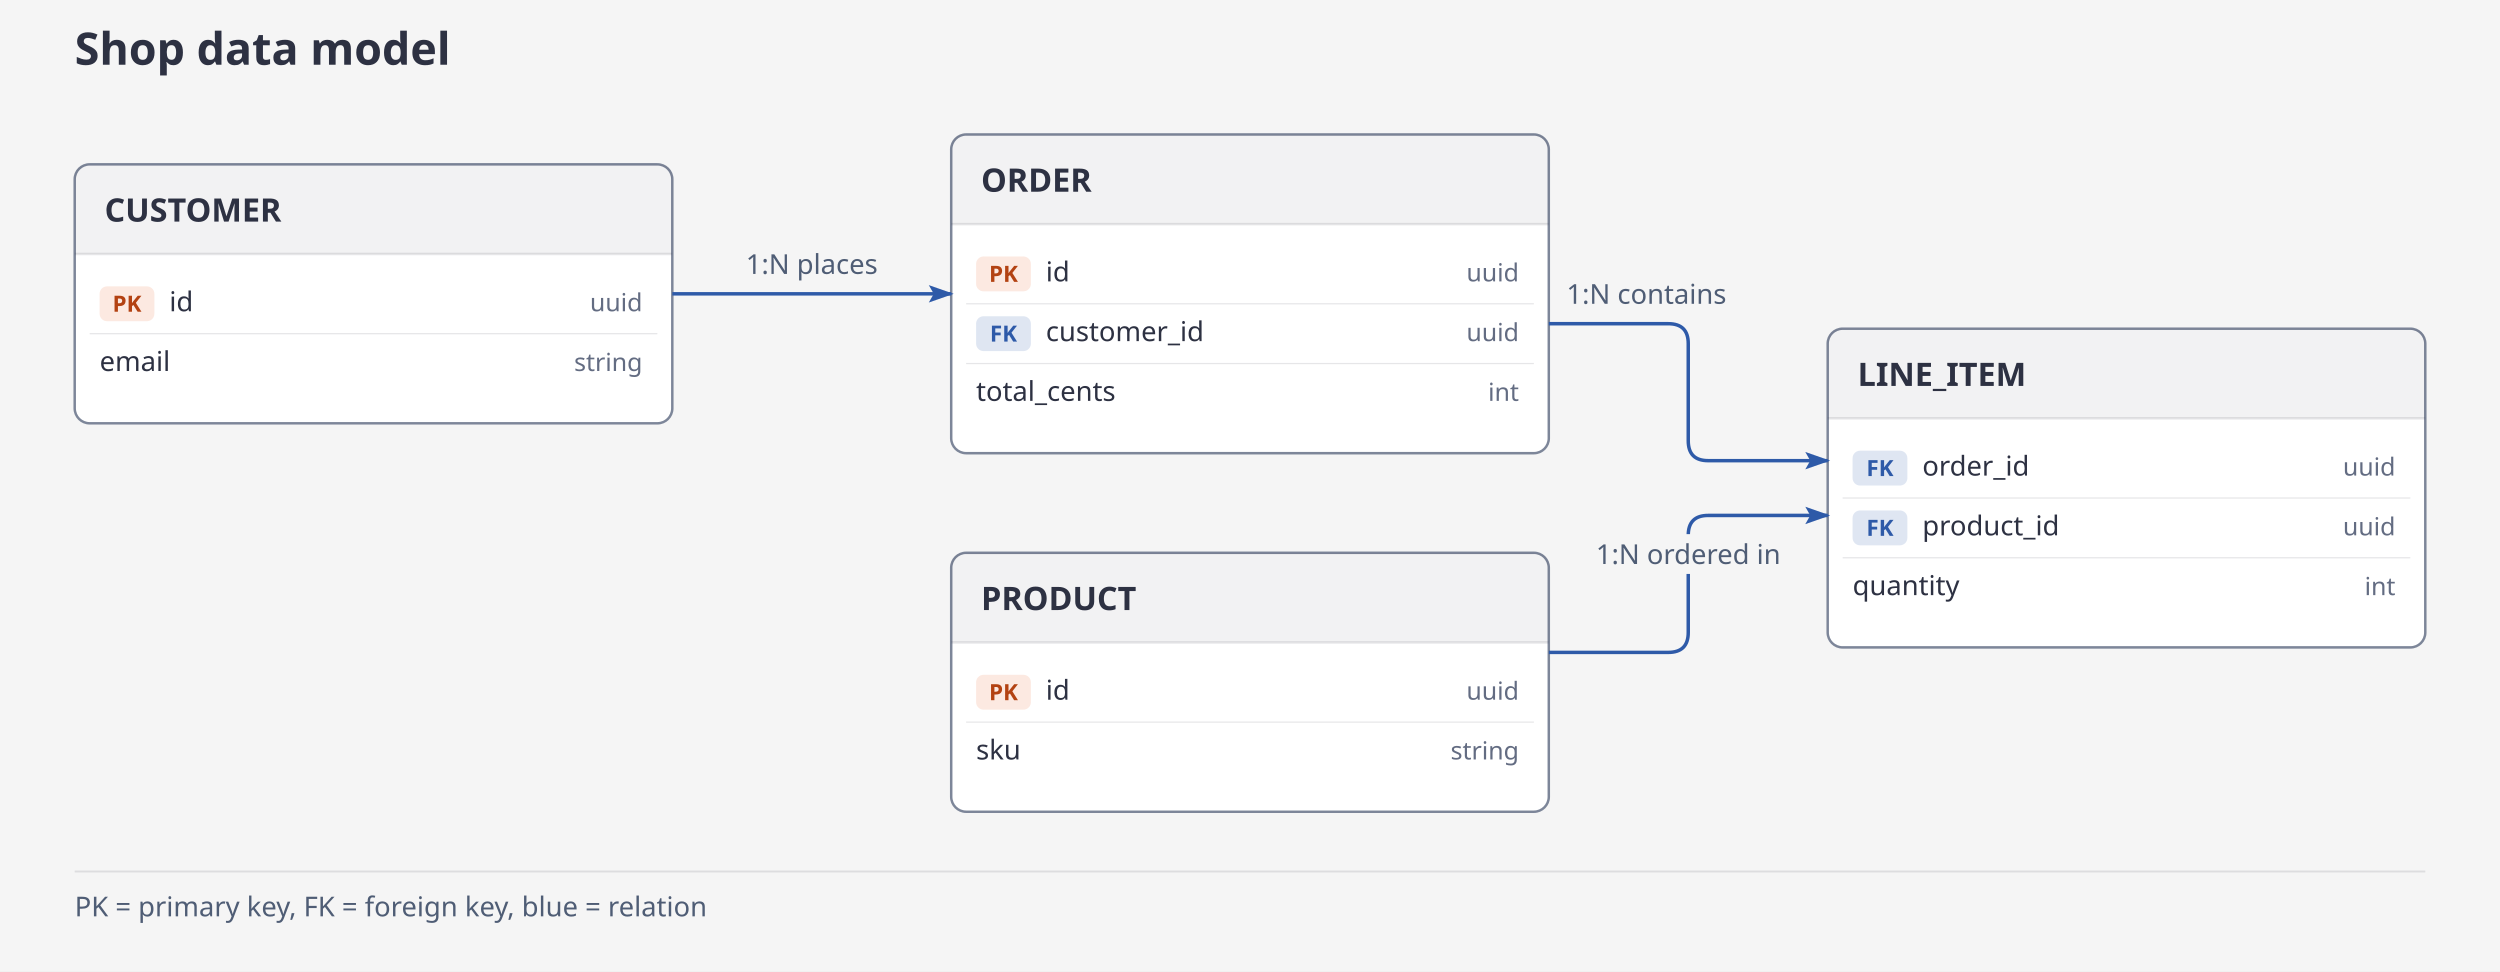
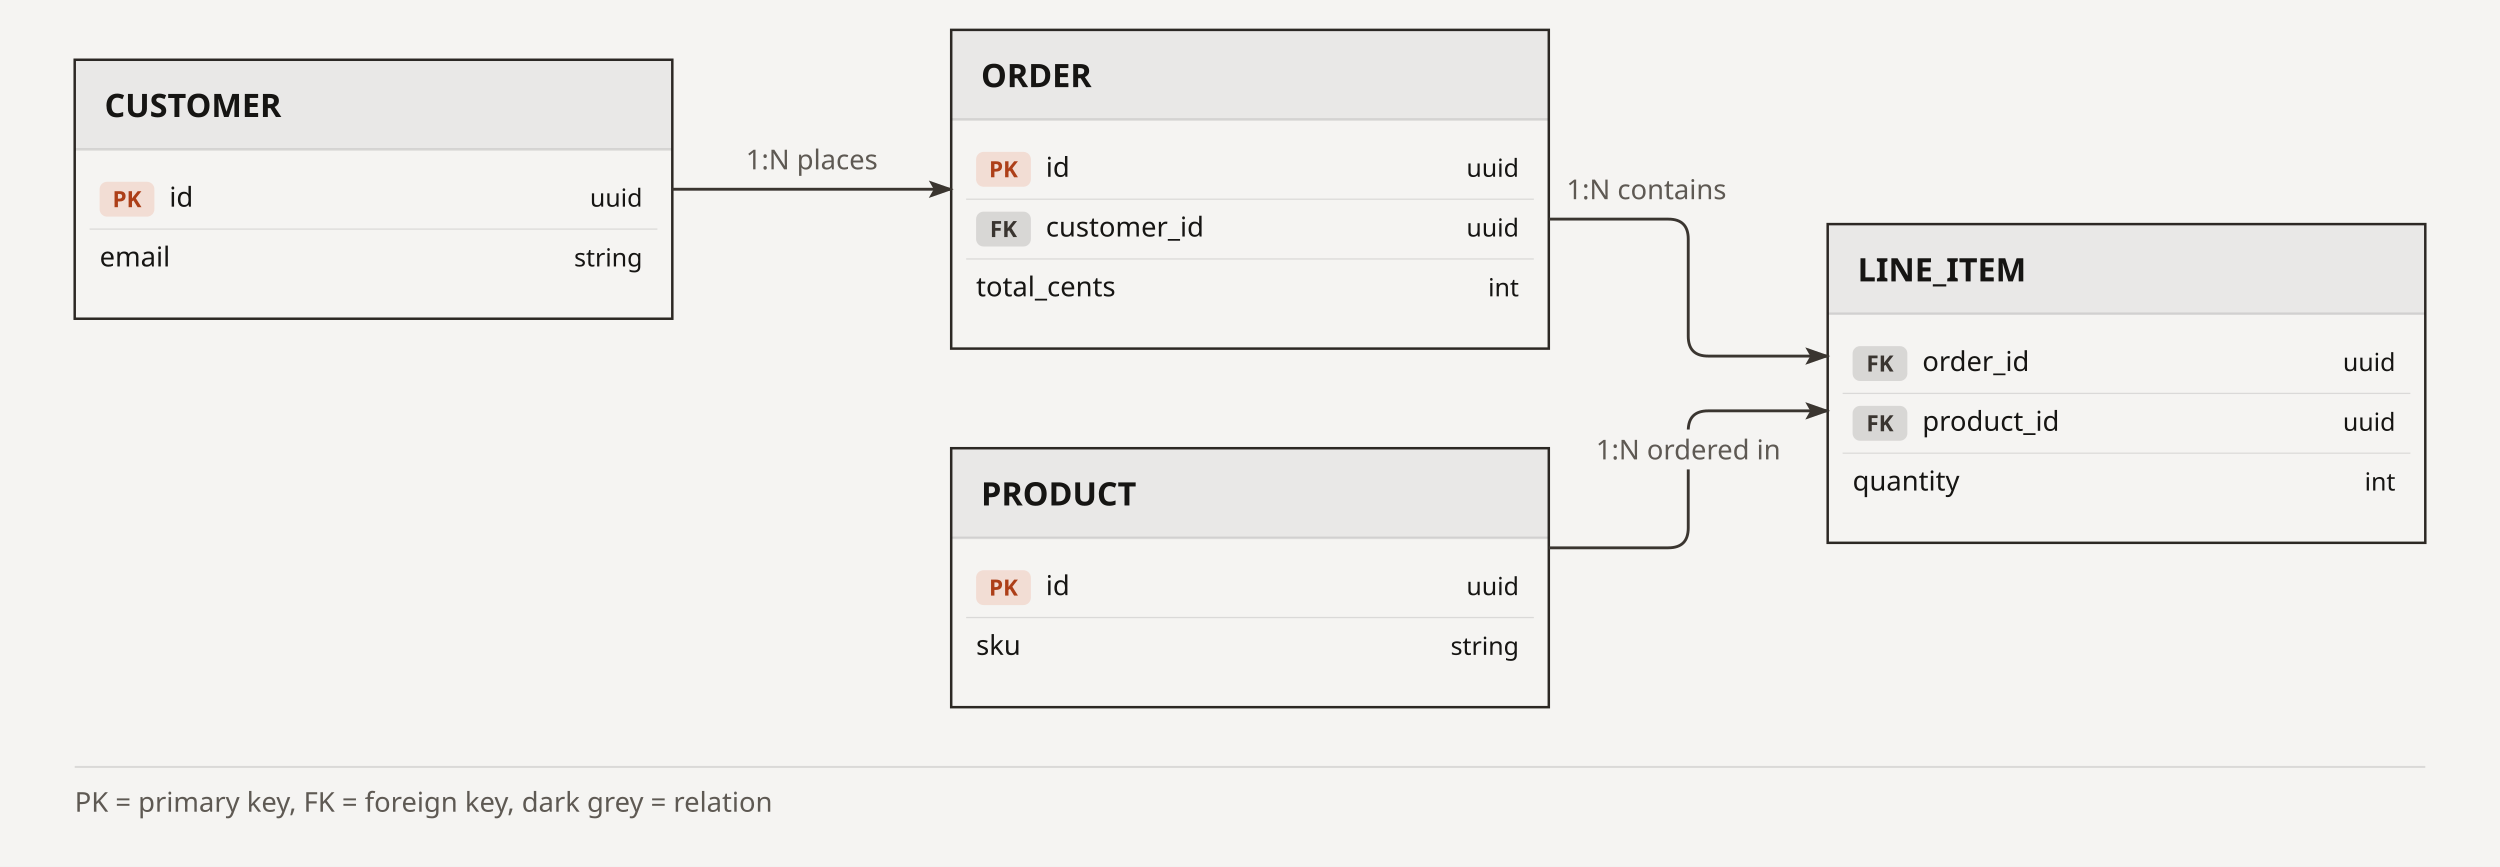
- <svg xmlns="http://www.w3.org/2000/svg" role="graphics-document" aria-roledescription="database schema" data-legibility="all" viewBox="0 0 1004 390" width="1004">
-   <rect width="1004" height="390" fill="#f5f5f5" aria-hidden="true" />
+ <svg xmlns="http://www.w3.org/2000/svg" role="graphics-document" aria-roledescription="database schema" data-legibility="all" viewBox="0 46 1004 348" width="1004">
+   <rect width="1004" height="394" fill="#f5f4f2" aria-hidden="true" />
  <defs>
    <marker id="a" markerWidth="10" markerHeight="7" refX="9" refY="3.5" orient="auto" markerUnits="userSpaceOnUse">
-       <polygon points="0 0,10 3.5,0 7,2 3.5" fill="#4f5d75" />
+       <polygon points="0 0,10 3.5,0 7,2 3.5" fill="#5e5953" />
    </marker>
    <marker id="aa" markerWidth="10" markerHeight="7" refX="9" refY="3.5" orient="auto" markerUnits="userSpaceOnUse">
-       <polygon points="0 0,10 3.5,0 7,2 3.5" fill="#eb6c36" />
+       <polygon points="0 0,10 3.5,0 7,2 3.5" fill="#e25b2a" />
    </marker>
    <marker id="al" markerWidth="10" markerHeight="7" refX="9" refY="3.5" orient="auto" markerUnits="userSpaceOnUse">
-       <polygon points="0 0,10 3.5,0 7,2 3.5" fill="#2e5aa8" />
+       <polygon points="0 0,10 3.5,0 7,2 3.5" fill="#3a3530" />
    </marker>
    <marker id="ar" markerWidth="10" markerHeight="7" refX="9" refY="3.5" orient="auto" markerUnits="userSpaceOnUse">
-       <polygon points="0 0,10 3.5,0 7,2 3.5" fill="#636c82" />
+       <polygon points="0 0,10 3.5,0 7,2 3.5" fill="#8c867e" />
    </marker>
  </defs>
-   <text x="30" y="26" font-size="18" font-weight="600" font-family="system-ui, 'Segoe UI', sans-serif" fill="#2d3142">Shop data model</text>
-   <rect x="30" y="66" width="240" height="104" rx="6" fill="#ffffff" stroke="#7d8699" stroke-width="1" data-node="CUSTOMER" data-label="CUSTOMER" role="graphics-symbol" aria-roledescription="table" aria-label="CUSTOMER: id (primary key), email" />
-   <path d="M30,102 L30,72 Q30,66 36,66 L264,66 Q270,66 270,72 L270,102 Z" fill="rgba(45,49,66,0.06)" aria-hidden="true" />
-   <line x1="30" y1="102" x2="270" y2="102" stroke="rgba(45,49,66,0.12)" stroke-width="1" aria-hidden="true" />
-   <text x="42" y="89" font-size="13" font-weight="600" font-family="system-ui, 'Segoe UI', sans-serif" fill="#2d3142" data-role="table" aria-hidden="true">CUSTOMER</text>
-   <rect x="40" y="115" width="22" height="14" rx="3" fill="#eb6c36" fill-opacity=".15" aria-hidden="true" />
-   <text x="51" y="125.2" font-size="9" font-weight="700" font-family="system-ui, 'Segoe UI', sans-serif" fill="#b34212" text-anchor="middle" aria-hidden="true">PK</text>
-   <text x="68" y="125" font-size="11" font-family="system-ui, 'Segoe UI', sans-serif" fill="#2d3142" aria-hidden="true">id</text>
-   <text x="258" y="125" font-size="10" font-family="system-ui, 'Segoe UI', sans-serif" fill="#636c82" text-anchor="end" aria-hidden="true">uuid</text>
-   <line x1="36" y1="134" x2="264" y2="134" stroke="rgba(45,49,66,0.12)" stroke-width="0.5" aria-hidden="true" />
-   <text x="40" y="149" font-size="11" font-family="system-ui, 'Segoe UI', sans-serif" fill="#2d3142" aria-hidden="true">email</text>
-   <text x="258" y="149" font-size="10" font-family="system-ui, 'Segoe UI', sans-serif" fill="#636c82" text-anchor="end" aria-hidden="true">string</text>
-   <rect x="382" y="54" width="240" height="128" rx="6" fill="#ffffff" stroke="#7d8699" stroke-width="1" data-node="ORDER" data-label="ORDER" role="graphics-symbol" aria-roledescription="table" aria-label="ORDER: id (primary key), customer_id (foreign key), total_cents" />
-   <path d="M382,90 L382,60 Q382,54 388,54 L616,54 Q622,54 622,60 L622,90 Z" fill="rgba(45,49,66,0.06)" aria-hidden="true" />
-   <line x1="382" y1="90" x2="622" y2="90" stroke="rgba(45,49,66,0.12)" stroke-width="1" aria-hidden="true" />
-   <text x="394" y="77" font-size="13" font-weight="600" font-family="system-ui, 'Segoe UI', sans-serif" fill="#2d3142" data-role="table" aria-hidden="true">ORDER</text>
-   <rect x="392" y="103" width="22" height="14" rx="3" fill="#eb6c36" fill-opacity=".15" aria-hidden="true" />
-   <text x="403" y="113.2" font-size="9" font-weight="700" font-family="system-ui, 'Segoe UI', sans-serif" fill="#b34212" text-anchor="middle" aria-hidden="true">PK</text>
-   <text x="420" y="113" font-size="11" font-family="system-ui, 'Segoe UI', sans-serif" fill="#2d3142" aria-hidden="true">id</text>
-   <text x="610" y="113" font-size="10" font-family="system-ui, 'Segoe UI', sans-serif" fill="#636c82" text-anchor="end" aria-hidden="true">uuid</text>
-   <line x1="388" y1="122" x2="616" y2="122" stroke="rgba(45,49,66,0.12)" stroke-width="0.5" aria-hidden="true" />
-   <rect x="392" y="127" width="22" height="14" rx="3" fill="#2e5aa8" fill-opacity=".15" aria-hidden="true" />
-   <text x="403" y="137.2" font-size="9" font-weight="700" font-family="system-ui, 'Segoe UI', sans-serif" fill="#2e5aa8" text-anchor="middle" aria-hidden="true">FK</text>
-   <text x="420" y="137" font-size="11" font-family="system-ui, 'Segoe UI', sans-serif" fill="#2d3142" aria-hidden="true">customer_id</text>
-   <text x="610" y="137" font-size="10" font-family="system-ui, 'Segoe UI', sans-serif" fill="#636c82" text-anchor="end" aria-hidden="true">uuid</text>
-   <line x1="388" y1="146" x2="616" y2="146" stroke="rgba(45,49,66,0.12)" stroke-width="0.5" aria-hidden="true" />
-   <text x="392" y="161" font-size="11" font-family="system-ui, 'Segoe UI', sans-serif" fill="#2d3142" aria-hidden="true">total_cents</text>
-   <text x="610" y="161" font-size="10" font-family="system-ui, 'Segoe UI', sans-serif" fill="#636c82" text-anchor="end" aria-hidden="true">int</text>
-   <rect x="734" y="132" width="240" height="128" rx="6" fill="#ffffff" stroke="#7d8699" stroke-width="1" data-node="LINE_ITEM" data-label="LINE_ITEM" role="graphics-symbol" aria-roledescription="table" aria-label="LINE_ITEM: order_id (foreign key), product_id (foreign key), quantity" />
-   <path d="M734,168 L734,138 Q734,132 740,132 L968,132 Q974,132 974,138 L974,168 Z" fill="rgba(45,49,66,0.06)" aria-hidden="true" />
-   <line x1="734" y1="168" x2="974" y2="168" stroke="rgba(45,49,66,0.12)" stroke-width="1" aria-hidden="true" />
-   <text x="746" y="155" font-size="13" font-weight="600" font-family="system-ui, 'Segoe UI', sans-serif" fill="#2d3142" data-role="table" aria-hidden="true">LINE_ITEM</text>
-   <rect x="744" y="181" width="22" height="14" rx="3" fill="#2e5aa8" fill-opacity=".15" aria-hidden="true" />
-   <text x="755" y="191.2" font-size="9" font-weight="700" font-family="system-ui, 'Segoe UI', sans-serif" fill="#2e5aa8" text-anchor="middle" aria-hidden="true">FK</text>
-   <text x="772" y="191" font-size="11" font-family="system-ui, 'Segoe UI', sans-serif" fill="#2d3142" aria-hidden="true">order_id</text>
-   <text x="962" y="191" font-size="10" font-family="system-ui, 'Segoe UI', sans-serif" fill="#636c82" text-anchor="end" aria-hidden="true">uuid</text>
-   <line x1="740" y1="200" x2="968" y2="200" stroke="rgba(45,49,66,0.12)" stroke-width="0.5" aria-hidden="true" />
-   <rect x="744" y="205" width="22" height="14" rx="3" fill="#2e5aa8" fill-opacity=".15" aria-hidden="true" />
-   <text x="755" y="215.2" font-size="9" font-weight="700" font-family="system-ui, 'Segoe UI', sans-serif" fill="#2e5aa8" text-anchor="middle" aria-hidden="true">FK</text>
-   <text x="772" y="215" font-size="11" font-family="system-ui, 'Segoe UI', sans-serif" fill="#2d3142" aria-hidden="true">product_id</text>
-   <text x="962" y="215" font-size="10" font-family="system-ui, 'Segoe UI', sans-serif" fill="#636c82" text-anchor="end" aria-hidden="true">uuid</text>
-   <line x1="740" y1="224" x2="968" y2="224" stroke="rgba(45,49,66,0.12)" stroke-width="0.5" aria-hidden="true" />
-   <text x="744" y="239" font-size="11" font-family="system-ui, 'Segoe UI', sans-serif" fill="#2d3142" aria-hidden="true">quantity</text>
-   <text x="962" y="239" font-size="10" font-family="system-ui, 'Segoe UI', sans-serif" fill="#636c82" text-anchor="end" aria-hidden="true">int</text>
-   <rect x="382" y="222" width="240" height="104" rx="6" fill="#ffffff" stroke="#7d8699" stroke-width="1" data-node="PRODUCT" data-label="PRODUCT" role="graphics-symbol" aria-roledescription="table" aria-label="PRODUCT: id (primary key), sku" />
-   <path d="M382,258 L382,228 Q382,222 388,222 L616,222 Q622,222 622,228 L622,258 Z" fill="rgba(45,49,66,0.06)" aria-hidden="true" />
-   <line x1="382" y1="258" x2="622" y2="258" stroke="rgba(45,49,66,0.12)" stroke-width="1" aria-hidden="true" />
-   <text x="394" y="245" font-size="13" font-weight="600" font-family="system-ui, 'Segoe UI', sans-serif" fill="#2d3142" data-role="table" aria-hidden="true">PRODUCT</text>
-   <rect x="392" y="271" width="22" height="14" rx="3" fill="#eb6c36" fill-opacity=".15" aria-hidden="true" />
-   <text x="403" y="281.2" font-size="9" font-weight="700" font-family="system-ui, 'Segoe UI', sans-serif" fill="#b34212" text-anchor="middle" aria-hidden="true">PK</text>
-   <text x="420" y="281" font-size="11" font-family="system-ui, 'Segoe UI', sans-serif" fill="#2d3142" aria-hidden="true">id</text>
-   <text x="610" y="281" font-size="10" font-family="system-ui, 'Segoe UI', sans-serif" fill="#636c82" text-anchor="end" aria-hidden="true">uuid</text>
-   <line x1="388" y1="290" x2="616" y2="290" stroke="rgba(45,49,66,0.12)" stroke-width="0.5" aria-hidden="true" />
-   <text x="392" y="305" font-size="11" font-family="system-ui, 'Segoe UI', sans-serif" fill="#2d3142" aria-hidden="true">sku</text>
-   <text x="610" y="305" font-size="10" font-family="system-ui, 'Segoe UI', sans-serif" fill="#636c82" text-anchor="end" aria-hidden="true">string</text>
-   <path d="M270,118 L382,118" fill="none" stroke="#2e5aa8" stroke-width="1.4" marker-end="url(#al)" data-from="CUSTOMER" data-to="ORDER" data-label="1:N places" data-id="CUSTOMER-&gt;ORDER:1:N places" role="graphics-symbol" aria-roledescription="relation" aria-label="CUSTOMER to ORDER: 1:N places" />
-   <path d="M622,130 L670,130 Q678,130 678,138 L678,177 Q678,185 686,185 L734,185" fill="none" stroke="#2e5aa8" stroke-width="1.4" marker-end="url(#al)" data-from="ORDER" data-to="LINE_ITEM" data-label="1:N contains" data-id="ORDER-&gt;LINE_ITEM:1:N contains" role="graphics-symbol" aria-roledescription="relation" aria-label="ORDER to LINE_ITEM: 1:N contains" />
-   <path d="M622,262 L670,262 Q678,262 678,254 L678,215 Q678,207 686,207 L734,207" fill="none" stroke="#2e5aa8" stroke-width="1.4" marker-end="url(#al)" data-from="PRODUCT" data-to="LINE_ITEM" data-label="1:N ordered in" data-id="PRODUCT-&gt;LINE_ITEM:1:N ordered in" role="graphics-symbol" aria-roledescription="relation" aria-label="PRODUCT to LINE_ITEM: 1:N ordered in" />
-   <rect x="296" y="98" width="60" height="16" rx="2" fill="#f5f5f5" aria-hidden="true" />
-   <text x="326" y="110" font-size="11" font-family="system-ui, 'Segoe UI', sans-serif" fill="#4f5d75" text-anchor="middle" aria-hidden="true">1:N places</text>
-   <rect x="626.7" y="110" width="69" height="16" rx="2" fill="#f5f5f5" aria-hidden="true" />
-   <text x="661.2" y="122" font-size="11" font-family="system-ui, 'Segoe UI', sans-serif" fill="#4f5d75" text-anchor="middle" aria-hidden="true">1:N contains</text>
-   <rect x="640" y="214.5" width="76" height="16" rx="2" fill="#f5f5f5" aria-hidden="true" />
-   <text x="678" y="226.5" font-size="11" font-family="system-ui, 'Segoe UI', sans-serif" fill="#4f5d75" text-anchor="middle" aria-hidden="true">1:N ordered in</text>
-   <line x1="30" y1="350" x2="974" y2="350" stroke="rgba(45,49,66,0.12)" stroke-width=".8" aria-hidden="true" />
-   <text x="30" y="368" font-size="11" font-family="system-ui, 'Segoe UI', sans-serif" fill="#4f5d75">PK = primary key, FK = foreign key, blue = relation</text>
+   <text x="30" y="30" font-size="22" font-weight="500" font-family="system-ui, 'Segoe UI', sans-serif" fill="#161513" data-size-from="stylesheet 'site', rule 'figure::title'">Shop data model</text>
+   <rect x="30" y="70" width="240" height="104" rx="0" fill="#f5f4f2" stroke="#2c2824" stroke-width="1" data-node="CUSTOMER" data-label="CUSTOMER" role="graphics-symbol" aria-roledescription="table" aria-label="CUSTOMER: id (primary key), email" />
+   <path d="M30,106 L30,70 Q30,70 30,70 L270,70 Q270,70 270,70 L270,106 Z" fill="rgba(45,49,66,0.06)" aria-hidden="true" />
+   <line x1="30" y1="106" x2="270" y2="106" stroke="rgba(22,21,19,0.12)" stroke-width="1" aria-hidden="true" />
+   <text x="42" y="93" font-size="13" font-weight="600" font-family="system-ui, 'Segoe UI', sans-serif" fill="#161513" data-role="table" aria-hidden="true">CUSTOMER</text>
+   <rect x="40" y="119" width="22" height="14" rx="3" fill="#e25b2a" fill-opacity=".15" aria-hidden="true" />
+   <text x="51" y="129.2" font-size="9" font-weight="700" font-family="system-ui, 'Segoe UI', sans-serif" fill="#ad3f18" text-anchor="middle" aria-hidden="true">PK</text>
+   <text x="68" y="129" font-size="11" font-family="system-ui, 'Segoe UI', sans-serif" fill="#161513" aria-hidden="true">id</text>
+   <text x="258" y="129" font-size="10" font-family="system-ui, 'Segoe UI', sans-serif" fill="#161513" text-anchor="end" aria-hidden="true">uuid</text>
+   <line x1="36" y1="138" x2="264" y2="138" stroke="rgba(22,21,19,0.12)" stroke-width="0.5" aria-hidden="true" />
+   <text x="40" y="153" font-size="11" font-family="system-ui, 'Segoe UI', sans-serif" fill="#161513" aria-hidden="true">email</text>
+   <text x="258" y="153" font-size="10" font-family="system-ui, 'Segoe UI', sans-serif" fill="#161513" text-anchor="end" aria-hidden="true">string</text>
+   <rect x="382" y="58" width="240" height="128" rx="0" fill="#f5f4f2" stroke="#2c2824" stroke-width="1" data-node="ORDER" data-label="ORDER" role="graphics-symbol" aria-roledescription="table" aria-label="ORDER: id (primary key), customer_id (foreign key), total_cents" />
+   <path d="M382,94 L382,58 Q382,58 382,58 L622,58 Q622,58 622,58 L622,94 Z" fill="rgba(45,49,66,0.06)" aria-hidden="true" />
+   <line x1="382" y1="94" x2="622" y2="94" stroke="rgba(22,21,19,0.12)" stroke-width="1" aria-hidden="true" />
+   <text x="394" y="81" font-size="13" font-weight="600" font-family="system-ui, 'Segoe UI', sans-serif" fill="#161513" data-role="table" aria-hidden="true">ORDER</text>
+   <rect x="392" y="107" width="22" height="14" rx="3" fill="#e25b2a" fill-opacity=".15" aria-hidden="true" />
+   <text x="403" y="117.2" font-size="9" font-weight="700" font-family="system-ui, 'Segoe UI', sans-serif" fill="#ad3f18" text-anchor="middle" aria-hidden="true">PK</text>
+   <text x="420" y="117" font-size="11" font-family="system-ui, 'Segoe UI', sans-serif" fill="#161513" aria-hidden="true">id</text>
+   <text x="610" y="117" font-size="10" font-family="system-ui, 'Segoe UI', sans-serif" fill="#161513" text-anchor="end" aria-hidden="true">uuid</text>
+   <line x1="388" y1="126" x2="616" y2="126" stroke="rgba(22,21,19,0.12)" stroke-width="0.5" aria-hidden="true" />
+   <rect x="392" y="131" width="22" height="14" rx="3" fill="#3a3530" fill-opacity=".15" aria-hidden="true" />
+   <text x="403" y="141.2" font-size="9" font-weight="700" font-family="system-ui, 'Segoe UI', sans-serif" fill="#3a3530" text-anchor="middle" aria-hidden="true">FK</text>
+   <text x="420" y="141" font-size="11" font-family="system-ui, 'Segoe UI', sans-serif" fill="#161513" aria-hidden="true">customer_id</text>
+   <text x="610" y="141" font-size="10" font-family="system-ui, 'Segoe UI', sans-serif" fill="#161513" text-anchor="end" aria-hidden="true">uuid</text>
+   <line x1="388" y1="150" x2="616" y2="150" stroke="rgba(22,21,19,0.12)" stroke-width="0.5" aria-hidden="true" />
+   <text x="392" y="165" font-size="11" font-family="system-ui, 'Segoe UI', sans-serif" fill="#161513" aria-hidden="true">total_cents</text>
+   <text x="610" y="165" font-size="10" font-family="system-ui, 'Segoe UI', sans-serif" fill="#161513" text-anchor="end" aria-hidden="true">int</text>
+   <rect x="734" y="136" width="240" height="128" rx="0" fill="#f5f4f2" stroke="#2c2824" stroke-width="1" data-node="LINE_ITEM" data-label="LINE_ITEM" role="graphics-symbol" aria-roledescription="table" aria-label="LINE_ITEM: order_id (foreign key), product_id (foreign key), quantity" />
+   <path d="M734,172 L734,136 Q734,136 734,136 L974,136 Q974,136 974,136 L974,172 Z" fill="rgba(45,49,66,0.06)" aria-hidden="true" />
+   <line x1="734" y1="172" x2="974" y2="172" stroke="rgba(22,21,19,0.12)" stroke-width="1" aria-hidden="true" />
+   <text x="746" y="159" font-size="13" font-weight="600" font-family="system-ui, 'Segoe UI', sans-serif" fill="#161513" data-role="table" aria-hidden="true">LINE_ITEM</text>
+   <rect x="744" y="185" width="22" height="14" rx="3" fill="#3a3530" fill-opacity=".15" aria-hidden="true" />
+   <text x="755" y="195.2" font-size="9" font-weight="700" font-family="system-ui, 'Segoe UI', sans-serif" fill="#3a3530" text-anchor="middle" aria-hidden="true">FK</text>
+   <text x="772" y="195" font-size="11" font-family="system-ui, 'Segoe UI', sans-serif" fill="#161513" aria-hidden="true">order_id</text>
+   <text x="962" y="195" font-size="10" font-family="system-ui, 'Segoe UI', sans-serif" fill="#161513" text-anchor="end" aria-hidden="true">uuid</text>
+   <line x1="740" y1="204" x2="968" y2="204" stroke="rgba(22,21,19,0.12)" stroke-width="0.5" aria-hidden="true" />
+   <rect x="744" y="209" width="22" height="14" rx="3" fill="#3a3530" fill-opacity=".15" aria-hidden="true" />
+   <text x="755" y="219.2" font-size="9" font-weight="700" font-family="system-ui, 'Segoe UI', sans-serif" fill="#3a3530" text-anchor="middle" aria-hidden="true">FK</text>
+   <text x="772" y="219" font-size="11" font-family="system-ui, 'Segoe UI', sans-serif" fill="#161513" aria-hidden="true">product_id</text>
+   <text x="962" y="219" font-size="10" font-family="system-ui, 'Segoe UI', sans-serif" fill="#161513" text-anchor="end" aria-hidden="true">uuid</text>
+   <line x1="740" y1="228" x2="968" y2="228" stroke="rgba(22,21,19,0.12)" stroke-width="0.5" aria-hidden="true" />
+   <text x="744" y="243" font-size="11" font-family="system-ui, 'Segoe UI', sans-serif" fill="#161513" aria-hidden="true">quantity</text>
+   <text x="962" y="243" font-size="10" font-family="system-ui, 'Segoe UI', sans-serif" fill="#161513" text-anchor="end" aria-hidden="true">int</text>
+   <rect x="382" y="226" width="240" height="104" rx="0" fill="#f5f4f2" stroke="#2c2824" stroke-width="1" data-node="PRODUCT" data-label="PRODUCT" role="graphics-symbol" aria-roledescription="table" aria-label="PRODUCT: id (primary key), sku" />
+   <path d="M382,262 L382,226 Q382,226 382,226 L622,226 Q622,226 622,226 L622,262 Z" fill="rgba(45,49,66,0.06)" aria-hidden="true" />
+   <line x1="382" y1="262" x2="622" y2="262" stroke="rgba(22,21,19,0.12)" stroke-width="1" aria-hidden="true" />
+   <text x="394" y="249" font-size="13" font-weight="600" font-family="system-ui, 'Segoe UI', sans-serif" fill="#161513" data-role="table" aria-hidden="true">PRODUCT</text>
+   <rect x="392" y="275" width="22" height="14" rx="3" fill="#e25b2a" fill-opacity=".15" aria-hidden="true" />
+   <text x="403" y="285.2" font-size="9" font-weight="700" font-family="system-ui, 'Segoe UI', sans-serif" fill="#ad3f18" text-anchor="middle" aria-hidden="true">PK</text>
+   <text x="420" y="285" font-size="11" font-family="system-ui, 'Segoe UI', sans-serif" fill="#161513" aria-hidden="true">id</text>
+   <text x="610" y="285" font-size="10" font-family="system-ui, 'Segoe UI', sans-serif" fill="#161513" text-anchor="end" aria-hidden="true">uuid</text>
+   <line x1="388" y1="294" x2="616" y2="294" stroke="rgba(22,21,19,0.12)" stroke-width="0.5" aria-hidden="true" />
+   <text x="392" y="309" font-size="11" font-family="system-ui, 'Segoe UI', sans-serif" fill="#161513" aria-hidden="true">sku</text>
+   <text x="610" y="309" font-size="10" font-family="system-ui, 'Segoe UI', sans-serif" fill="#161513" text-anchor="end" aria-hidden="true">string</text>
+   <path d="M270,122 L382,122" fill="none" stroke="#3a3530" stroke-width="1.15" marker-end="url(#al)" data-from="CUSTOMER" data-to="ORDER" data-label="1:N places" data-id="CUSTOMER-&gt;ORDER:1:N places" role="graphics-symbol" aria-roledescription="relation" aria-label="CUSTOMER to ORDER: 1:N places" />
+   <path d="M622,134 L670,134 Q678,134 678,142 L678,181 Q678,189 686,189 L734,189" fill="none" stroke="#3a3530" stroke-width="1.15" marker-end="url(#al)" data-from="ORDER" data-to="LINE_ITEM" data-label="1:N contains" data-id="ORDER-&gt;LINE_ITEM:1:N contains" role="graphics-symbol" aria-roledescription="relation" aria-label="ORDER to LINE_ITEM: 1:N contains" />
+   <path d="M622,266 L670,266 Q678,266 678,258 L678,219 Q678,211 686,211 L734,211" fill="none" stroke="#3a3530" stroke-width="1.15" marker-end="url(#al)" data-from="PRODUCT" data-to="LINE_ITEM" data-label="1:N ordered in" data-id="PRODUCT-&gt;LINE_ITEM:1:N ordered in" role="graphics-symbol" aria-roledescription="relation" aria-label="PRODUCT to LINE_ITEM: 1:N ordered in" />
+   <rect x="296" y="102" width="60" height="16" rx="2" fill="#f5f4f2" aria-hidden="true" />
+   <text x="326" y="114" font-size="11" font-family="system-ui, 'Segoe UI', sans-serif" fill="#5e5953" text-anchor="middle" aria-hidden="true">1:N places</text>
+   <rect x="626.7" y="114" width="69" height="16" rx="2" fill="#f5f4f2" aria-hidden="true" />
+   <text x="661.2" y="126" font-size="11" font-family="system-ui, 'Segoe UI', sans-serif" fill="#5e5953" text-anchor="middle" aria-hidden="true">1:N contains</text>
+   <rect x="640" y="218.5" width="76" height="16" rx="2" fill="#f5f4f2" aria-hidden="true" />
+   <text x="678" y="230.5" font-size="11" font-family="system-ui, 'Segoe UI', sans-serif" fill="#5e5953" text-anchor="middle" aria-hidden="true">1:N ordered in</text>
+   <line x1="30" y1="354" x2="974" y2="354" stroke="rgba(22,21,19,0.12)" stroke-width=".8" aria-hidden="true" />
+   <text x="30" y="372" font-size="11" font-family="system-ui, 'Segoe UI', sans-serif" fill="#5e5953">PK = primary key, FK = foreign key, dark grey = relation</text>
</svg>
